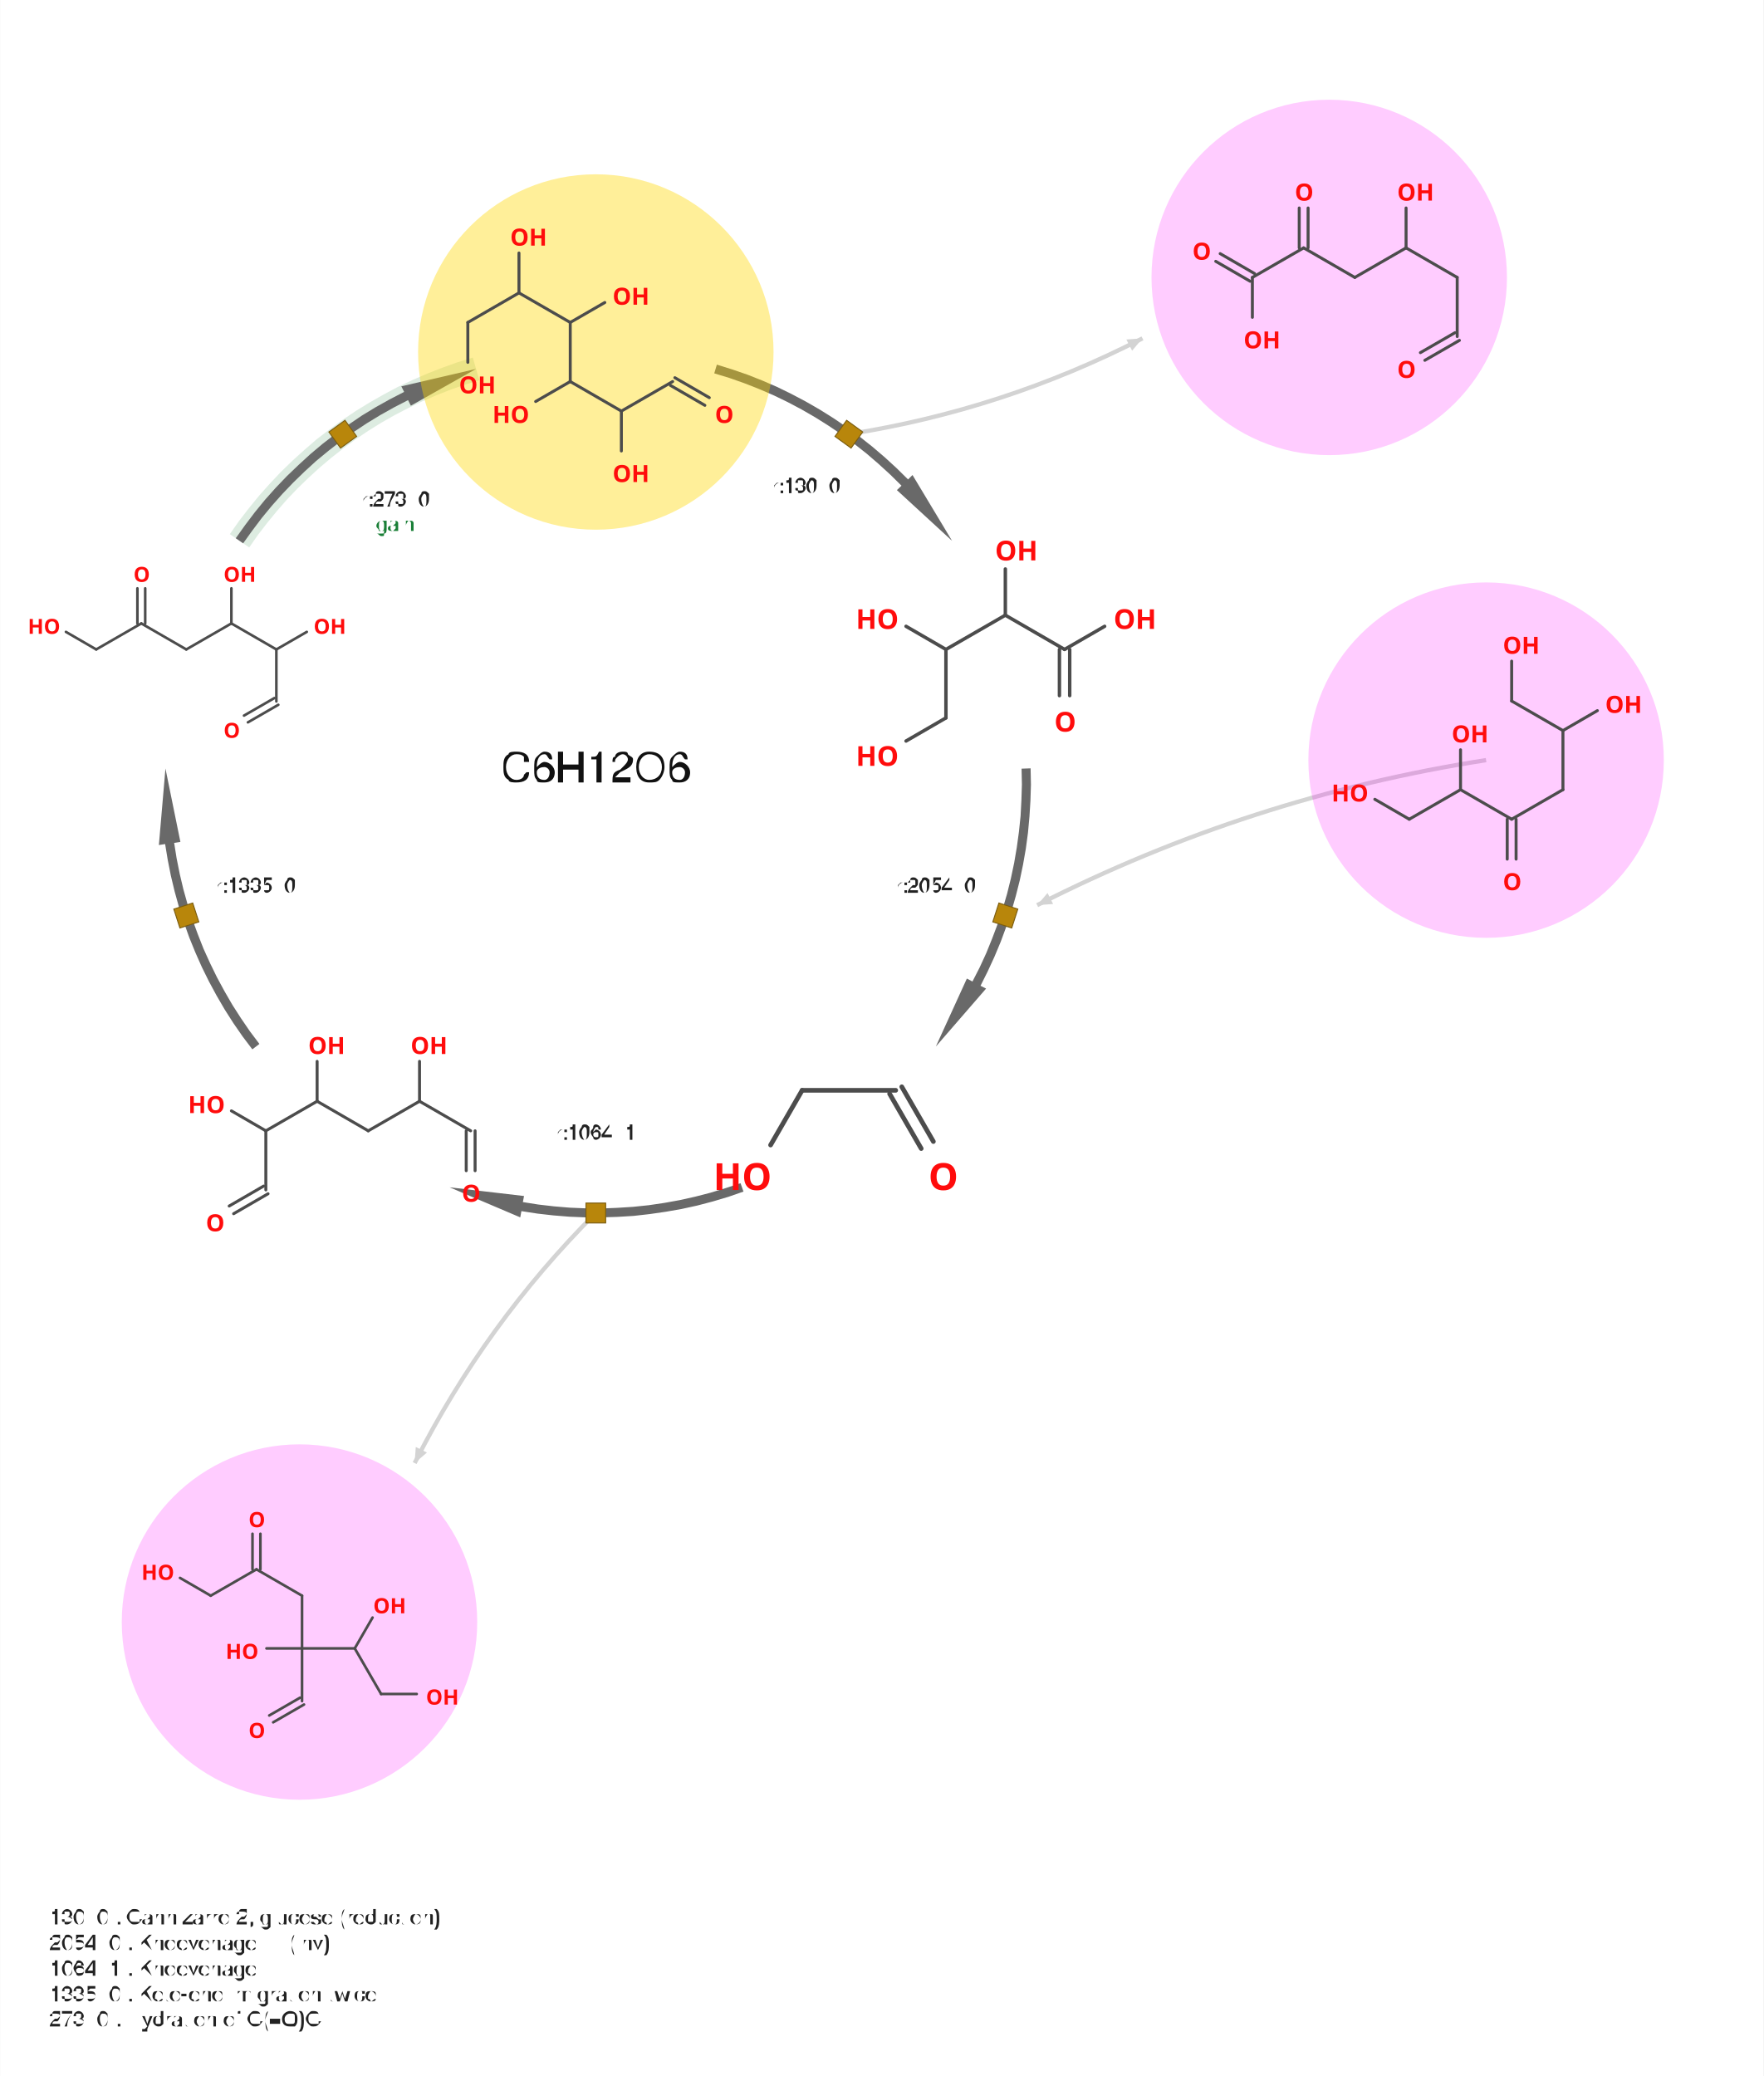
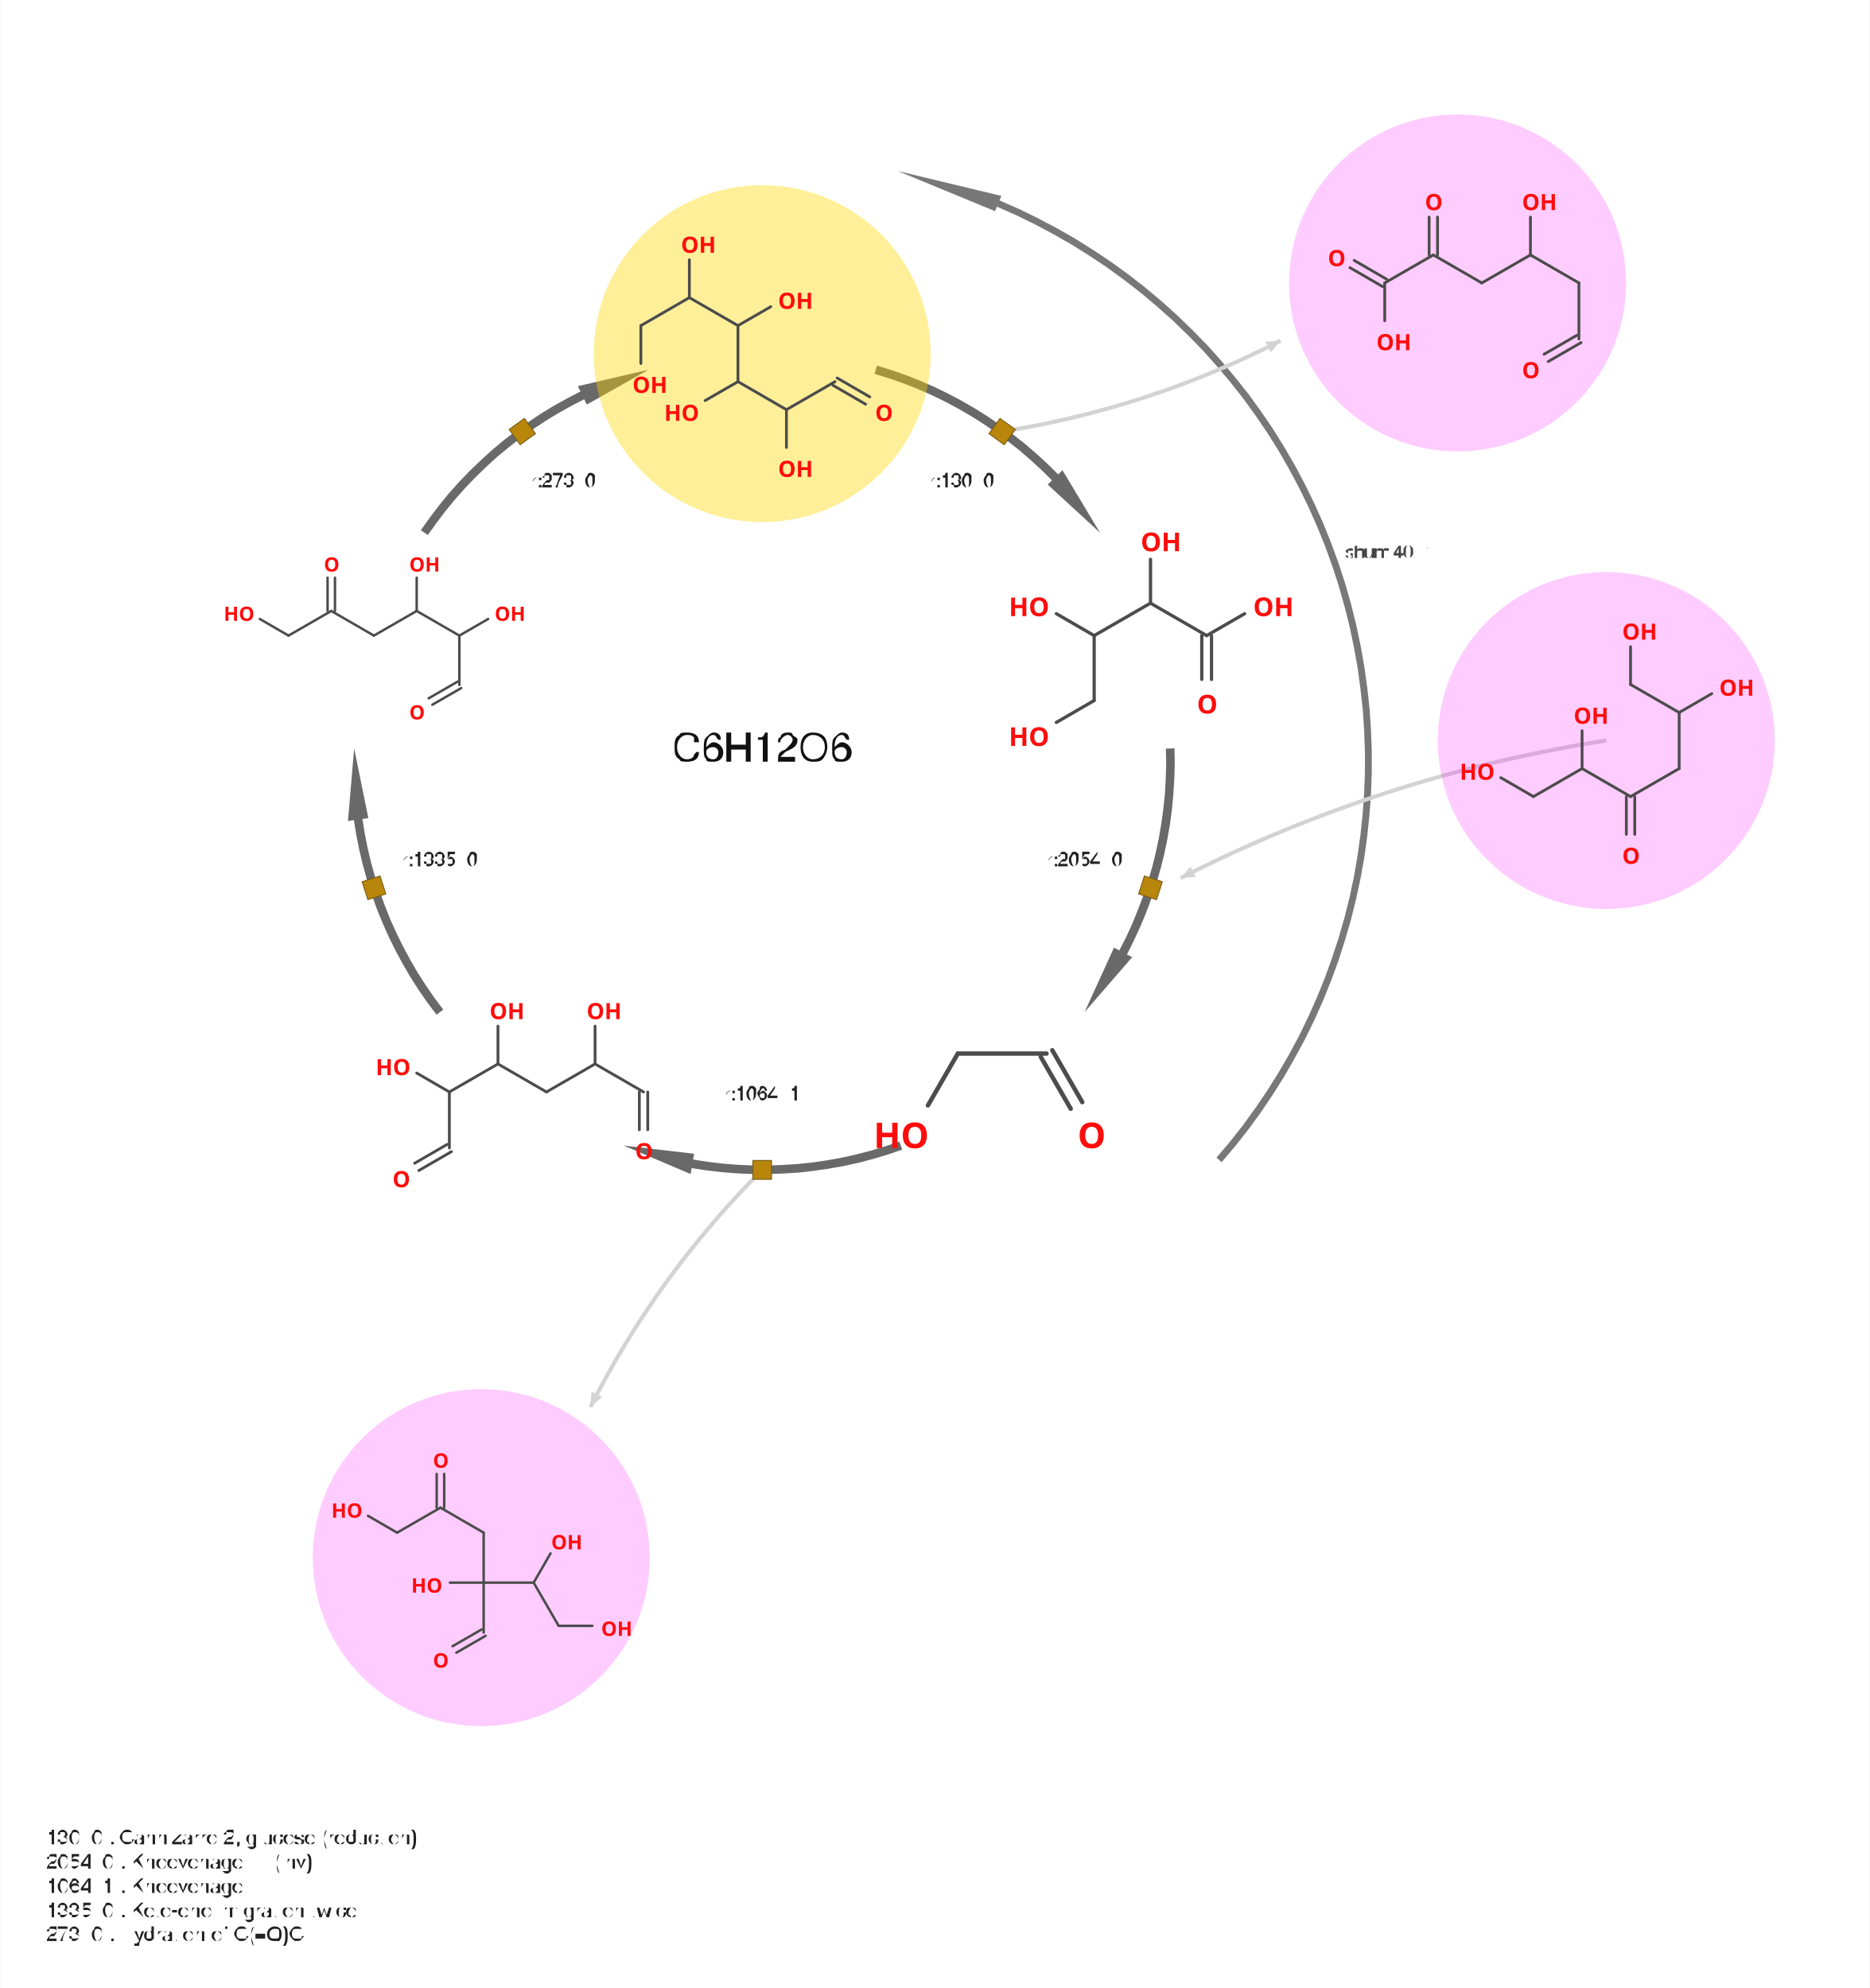
- <svg xmlns="http://www.w3.org/2000/svg" width="1100" height="1295" viewBox="0 0 1100.00 1295.28">
+ <svg xmlns="http://www.w3.org/2000/svg" width="1100" height="1170" viewBox="0 0 1100.00 1170.36">
  <rect width="100%" height="100%" fill="white" />
-   <g transform="scale(102.4731) translate(3.6261,4.7642)">
+   <g transform="scale(91.6613) translate(4.8923,4.8923)">
    <path d="M0.737,-2.544 L0.83,-2.515 L0.923,-2.483 L1.014,-2.447 L1.104,-2.408 L1.192,-2.365 L1.279,-2.319 L1.364,-2.27 L1.447,-2.218 L1.528,-2.163 L1.607,-2.105 L1.684,-2.044 L1.759,-1.98 L1.831,-1.914 L1.901,-1.845 L1.928,-1.872 L2.169,-1.471 L1.833,-1.78 L1.861,-1.807 L1.793,-1.874 L1.722,-1.939 L1.649,-2.002 L1.574,-2.061 L1.497,-2.118 L1.417,-2.172 L1.336,-2.223 L1.253,-2.271 L1.168,-2.316 L1.081,-2.358 L0.993,-2.396 L0.904,-2.431 L0.813,-2.463 L0.721,-2.491 Z" fill="#696969" opacity="1.0" stroke="none" stroke-width="0" />
    <path d="M2.647,-0.086 L2.649,0.013 L2.646,0.111 L2.64,0.208 L2.631,0.306 L2.618,0.403 L2.601,0.5 L2.581,0.596 L2.557,0.691 L2.53,0.785 L2.499,0.878 L2.465,0.97 L2.427,1.061 L2.386,1.15 L2.342,1.238 L2.376,1.255 L2.07,1.608 L2.259,1.194 L2.293,1.212 L2.337,1.126 L2.377,1.039 L2.413,0.95 L2.447,0.86 L2.477,0.769 L2.504,0.677 L2.527,0.584 L2.547,0.489 L2.563,0.395 L2.576,0.3 L2.586,0.204 L2.591,0.108 L2.594,0.012 L2.592,-0.084 Z" fill="#696969" opacity="1.0" stroke="none" stroke-width="0" />
    <path d="M0.899,2.491 L0.807,2.523 L0.713,2.551 L0.618,2.576 L0.522,2.597 L0.425,2.614 L0.328,2.628 L0.231,2.639 L0.133,2.645 L0.035,2.648 L-0.063,2.648 L-0.161,2.644 L-0.259,2.636 L-0.356,2.625 L-0.453,2.61 L-0.46,2.648 L-0.89,2.465 L-0.437,2.518 L-0.444,2.555 L-0.349,2.57 L-0.254,2.581 L-0.158,2.589 L-0.062,2.593 L0.034,2.594 L0.13,2.59 L0.226,2.584 L0.322,2.574 L0.417,2.56 L0.511,2.543 L0.605,2.522 L0.698,2.498 L0.79,2.47 L0.881,2.44 Z" fill="#696969" opacity="1.0" stroke="none" stroke-width="0" />
    <path d="M-2.091,1.625 L-2.15,1.547 L-2.206,1.466 L-2.259,1.383 L-2.308,1.299 L-2.355,1.212 L-2.398,1.125 L-2.438,1.035 L-2.475,0.944 L-2.508,0.852 L-2.538,0.758 L-2.564,0.664 L-2.587,0.568 L-2.606,0.472 L-2.622,0.375 L-2.66,0.381 L-2.62,-0.085 L-2.529,0.362 L-2.567,0.368 L-2.552,0.462 L-2.533,0.557 L-2.511,0.65 L-2.485,0.743 L-2.456,0.834 L-2.423,0.924 L-2.388,1.013 L-2.348,1.101 L-2.306,1.187 L-2.26,1.272 L-2.212,1.355 L-2.16,1.436 L-2.106,1.515 L-2.048,1.592 Z" fill="#696969" opacity="1.0" stroke="none" stroke-width="0" />
-     <path d="M-2.228,-1.512 L-2.172,-1.592 L-2.112,-1.67 L-2.05,-1.746 L-1.985,-1.819 L-1.917,-1.891 L-1.847,-1.959 L-1.774,-2.025 L-1.7,-2.089 L-1.622,-2.149 L-1.543,-2.207 L-1.461,-2.262 L-1.378,-2.313 L-1.292,-2.362 L-1.206,-2.408 L-1.117,-2.45 L-1.027,-2.489 L-0.935,-2.525 L-0.843,-2.558 L-0.749,-2.587 L-0.709,-2.449 L-0.798,-2.422 L-0.886,-2.391 L-0.972,-2.357 L-1.058,-2.32 L-1.141,-2.28 L-1.224,-2.237 L-1.305,-2.191 L-1.384,-2.142 L-1.461,-2.09 L-1.536,-2.035 L-1.609,-1.978 L-1.68,-1.918 L-1.749,-1.855 L-1.816,-1.79 L-1.88,-1.723 L-1.941,-1.653 L-2,-1.581 L-2.057,-1.507 L-2.11,-1.431 Z" fill="#1a7f37" opacity="0.15" />
    <path d="M-2.192,-1.487 L-2.135,-1.567 L-2.076,-1.645 L-2.014,-1.721 L-1.949,-1.794 L-1.881,-1.865 L-1.81,-1.933 L-1.738,-1.999 L-1.663,-2.062 L-1.585,-2.122 L-1.505,-2.179 L-1.424,-2.234 L-1.34,-2.285 L-1.254,-2.333 L-1.167,-2.378 L-1.184,-2.412 L-0.729,-2.518 L-1.126,-2.294 L-1.143,-2.328 L-1.228,-2.284 L-1.312,-2.237 L-1.394,-2.187 L-1.474,-2.134 L-1.552,-2.078 L-1.628,-2.019 L-1.702,-1.958 L-1.773,-1.893 L-1.842,-1.826 L-1.908,-1.757 L-1.972,-1.685 L-2.033,-1.611 L-2.091,-1.534 L-2.147,-1.456 Z" fill="#696969" opacity="1.0" stroke="none" stroke-width="0" />
+     <path d="M2.95,2.572 L3.039,2.467 L3.123,2.36 L3.204,2.249 L3.28,2.136 L3.353,2.02 L3.421,1.901 L3.486,1.781 L3.546,1.658 L3.602,1.533 L3.653,1.406 L3.7,1.278 L3.742,1.147 L3.78,1.016 L3.813,0.883 L3.842,0.749 L3.866,0.615 L3.885,0.479 L3.899,0.343 L3.909,0.206 L3.914,0.07 L3.914,-0.067 L3.909,-0.204 L3.9,-0.34 L3.885,-0.476 L3.866,-0.612 L3.842,-0.747 L3.814,-0.88 L3.781,-1.013 L3.743,-1.145 L3.701,-1.275 L3.654,-1.403 L3.603,-1.53 L3.547,-1.655 L3.487,-1.778 L3.423,-1.899 L3.354,-2.018 L3.282,-2.134 L3.205,-2.247 L3.125,-2.358 L3.04,-2.465 L2.952,-2.57 L2.861,-2.672 L2.765,-2.77 L2.667,-2.865 L2.565,-2.957 L2.46,-3.045 L2.352,-3.129 L2.242,-3.209 L2.128,-3.285 L2.012,-3.358 L1.893,-3.426 L1.772,-3.49 L1.649,-3.55 L1.524,-3.605 L1.536,-3.634 L0.87,-3.794 L1.495,-3.536 L1.507,-3.565 L1.631,-3.51 L1.752,-3.451 L1.872,-3.387 L1.989,-3.32 L2.104,-3.248 L2.216,-3.173 L2.326,-3.093 L2.433,-3.01 L2.536,-2.923 L2.637,-2.833 L2.734,-2.739 L2.829,-2.642 L2.919,-2.541 L3.006,-2.438 L3.09,-2.331 L3.169,-2.222 L3.245,-2.11 L3.317,-1.995 L3.384,-1.878 L3.448,-1.758 L3.507,-1.637 L3.562,-1.513 L3.613,-1.388 L3.659,-1.261 L3.701,-1.132 L3.738,-1.002 L3.771,-0.871 L3.799,-0.738 L3.823,-0.605 L3.841,-0.471 L3.856,-0.337 L3.865,-0.202 L3.87,-0.066 L3.87,0.069 L3.865,0.204 L3.855,0.339 L3.841,0.474 L3.822,0.608 L3.799,0.741 L3.771,0.873 L3.738,1.004 L3.7,1.135 L3.658,1.263 L3.612,1.39 L3.561,1.516 L3.506,1.639 L3.447,1.761 L3.383,1.88 L3.315,1.997 L3.243,2.112 L3.167,2.224 L3.088,2.333 L3.004,2.44 L2.917,2.543 Z" fill="#696969" opacity="0.9" />
+     <text x="4.025" y="-1.308" font-family="Helvetica, Arial, sans-serif" font-size="0.113" text-anchor="middle" fill="#444" font-weight="normal">shunt 40_1</text>
    <path d="M1.541,-2.121 Q2.481,-2.269 3.328,-2.704" fill="none" stroke="#d3d3d3" stroke-width="0.026" />
    <path d="M3.328,-2.704 L3.265,-2.629 L3.23,-2.697 Z" fill="#d3d3d3" />
    <circle cx="4.465" cy="-3.075" r="1.082" fill="#ff00ff" fill-opacity="0.2" stroke="none" />
    <svg x="3.326" y="-4.214" width="2.278" height="2.278" viewBox="0 0 100 100" preserveAspectRatio="xMidYMid meet">
      <g transform="translate(0,0)">
        <svg width="100" height="100" x="0" y="0" viewBox="0 0 253.205 200" font-family="sans-serif" stroke="rgb(76,76,76)" stroke-width="2" stroke-linecap="round">
          <line x1="188.3" y1="150.9" x2="211.7" y2="137.4" opacity="1.0" stroke="rgb(76,76,76)" stroke-width="2.0" />
          <line x1="191.3" y1="156.1" x2="214.7" y2="142.6" opacity="1.0" stroke="rgb(76,76,76)" stroke-width="2.0" />
          <line x1="213.2" y1="140.0" x2="213.2" y2="100.0" opacity="1.0" stroke="rgb(76,76,76)" stroke-width="2.0" />
          <line x1="213.2" y1="100.0" x2="178.6" y2="80.0" opacity="1.0" stroke="rgb(76,76,76)" stroke-width="2.0" />
          <line x1="178.6" y1="80.0" x2="178.6" y2="53.0" opacity="1.0" stroke="rgb(76,76,76)" stroke-width="2.0" />
          <line x1="178.6" y1="80.0" x2="143.9" y2="100.0" opacity="1.0" stroke="rgb(76,76,76)" stroke-width="2.0" />
          <line x1="143.9" y1="100.0" x2="109.3" y2="80.0" opacity="1.0" stroke="rgb(76,76,76)" stroke-width="2.0" />
          <line x1="106.3" y1="80.0" x2="106.3" y2="53.0" opacity="1.0" stroke="rgb(76,76,76)" stroke-width="2.0" />
          <line x1="112.3" y1="80.0" x2="112.3" y2="53.0" opacity="1.0" stroke="rgb(76,76,76)" stroke-width="2.0" />
          <line x1="109.3" y1="80.0" x2="74.6" y2="100.0" opacity="1.0" stroke="rgb(76,76,76)" stroke-width="2.0" />
          <line x1="73.1" y1="102.6" x2="49.8" y2="89.1" opacity="1.0" stroke="rgb(76,76,76)" stroke-width="2.0" />
          <line x1="76.1" y1="97.4" x2="52.8" y2="83.9" opacity="1.0" stroke="rgb(76,76,76)" stroke-width="2.0" />
          <line x1="74.6" y1="100.0" x2="74.6" y2="127.0" opacity="1.0" stroke="rgb(76,76,76)" stroke-width="2.0" />
          <text x="172.564" y="168" fill="rgb(255,12,12)" stroke-width="0" font-weight="bold" font-size="16">O</text>
          <text x="172.564" y="48" fill="rgb(255,12,12)" stroke-width="0" font-weight="bold" font-size="16">OH</text>
          <text x="103.282" y="48" fill="rgb(255,12,12)" stroke-width="0" font-weight="bold" font-size="16">O</text>
          <text x="34" y="88" fill="rgb(255,12,12)" stroke-width="0" font-weight="bold" font-size="16">O</text>
          <text x="68.641" y="148" fill="rgb(255,12,12)" stroke-width="0" font-weight="bold" font-size="16">OH</text>
        </svg>
      </g>
      <text font-size="18" fill="gray" font-family="sans-serif" x="10" y="20" />
    </svg>
    <path d="M5.42,-0.136 Q3.983,0.087 2.687,0.747" fill="none" stroke="#d3d3d3" stroke-width="0.026" />
    <path d="M2.687,0.747 L2.75,0.673 L2.784,0.74 Z" fill="#d3d3d3" />
    <circle cx="5.42" cy="-0.136" r="1.082" fill="#ff00ff" fill-opacity="0.2" stroke="none" />
    <svg x="4.281" y="-1.275" width="2.278" height="2.278" viewBox="0 0 100 100" preserveAspectRatio="xMidYMid meet">
      <g transform="translate(0,0)">
        <svg width="100" height="100" x="0" y="0" viewBox="0 0 253.205 240" font-family="sans-serif" stroke="rgb(76,76,76)" stroke-width="2" stroke-linecap="round">
          <line x1="140.9" y1="187.0" x2="140.9" y2="160.0" opacity="1.0" stroke="rgb(76,76,76)" stroke-width="2.0" />
          <line x1="146.9" y1="187.0" x2="146.9" y2="160.0" opacity="1.0" stroke="rgb(76,76,76)" stroke-width="2.0" />
          <line x1="143.9" y1="160.0" x2="178.6" y2="140.0" opacity="1.0" stroke="rgb(76,76,76)" stroke-width="2.0" />
          <line x1="178.6" y1="140.0" x2="178.6" y2="100.0" opacity="1.0" stroke="rgb(76,76,76)" stroke-width="2.0" />
          <line x1="178.6" y1="100.0" x2="201.9" y2="86.5" opacity="1.0" stroke="rgb(76,76,76)" stroke-width="2.0" />
          <line x1="178.6" y1="100.0" x2="143.9" y2="80.0" opacity="1.0" stroke="rgb(76,76,76)" stroke-width="2.0" />
          <line x1="143.9" y1="80.0" x2="143.9" y2="53.0" opacity="1.0" stroke="rgb(76,76,76)" stroke-width="2.0" />
          <line x1="143.9" y1="160.0" x2="109.3" y2="140.0" opacity="1.0" stroke="rgb(76,76,76)" stroke-width="2.0" />
          <line x1="109.3" y1="140.0" x2="109.3" y2="113.0" opacity="1.0" stroke="rgb(76,76,76)" stroke-width="2.0" />
          <line x1="109.3" y1="140.0" x2="74.6" y2="160.0" opacity="1.0" stroke="rgb(76,76,76)" stroke-width="2.0" />
          <line x1="74.6" y1="160.0" x2="51.3" y2="146.5" opacity="1.0" stroke="rgb(76,76,76)" stroke-width="2.0" />
          <text x="137.923" y="208" fill="rgb(255,12,12)" stroke-width="0" font-weight="bold" font-size="16">O</text>
          <text x="207.205" y="88" fill="rgb(255,12,12)" stroke-width="0" font-weight="bold" font-size="16">OH</text>
          <text x="137.923" y="48" fill="rgb(255,12,12)" stroke-width="0" font-weight="bold" font-size="16">OH</text>
          <text x="103.282" y="108" fill="rgb(255,12,12)" stroke-width="0" font-weight="bold" font-size="16">OH</text>
          <text x="22" y="148" fill="rgb(255,12,12)" stroke-width="0" font-weight="bold" font-size="16">HO</text>
        </svg>
      </g>
      <text font-size="18" fill="gray" font-family="sans-serif" x="10" y="20" />
    </svg>
    <path d="M0,2.621 Q-0.673,3.294 -1.103,4.144" fill="none" stroke="#d3d3d3" stroke-width="0.026" />
    <path d="M-1.103,4.144 L-1.096,4.046 L-1.028,4.08 Z" fill="#d3d3d3" />
    <circle cx="-1.804" cy="5.112" r="1.082" fill="#ff00ff" fill-opacity="0.2" stroke="none" />
    <svg x="-2.943" y="3.973" width="2.278" height="2.278" viewBox="0 0 100 100" preserveAspectRatio="xMidYMid meet">
      <g transform="translate(0,0)">
        <svg width="100" height="100" x="0" y="0" viewBox="0 0 283.923 240" font-family="sans-serif" stroke="rgb(76,76,76)" stroke-width="2" stroke-linecap="round">
          <line x1="119.0" y1="190.9" x2="142.4" y2="177.4" opacity="1.0" stroke="rgb(76,76,76)" stroke-width="2.0" />
          <line x1="122.0" y1="196.1" x2="145.4" y2="182.6" opacity="1.0" stroke="rgb(76,76,76)" stroke-width="2.0" />
          <line x1="143.9" y1="180.0" x2="143.9" y2="140.0" opacity="1.0" stroke="rgb(76,76,76)" stroke-width="2.0" />
          <line x1="143.9" y1="140.0" x2="116.9" y2="140.0" opacity="1.0" stroke="rgb(76,76,76)" stroke-width="2.0" />
          <line x1="143.9" y1="140.0" x2="143.9" y2="100.0" opacity="1.0" stroke="rgb(76,76,76)" stroke-width="2.0" />
          <line x1="143.9" y1="100.0" x2="109.3" y2="80.0" opacity="1.0" stroke="rgb(76,76,76)" stroke-width="2.0" />
          <line x1="106.3" y1="80.0" x2="106.3" y2="53.0" opacity="1.0" stroke="rgb(76,76,76)" stroke-width="2.0" />
          <line x1="112.3" y1="80.0" x2="112.3" y2="53.0" opacity="1.0" stroke="rgb(76,76,76)" stroke-width="2.0" />
          <line x1="109.3" y1="80.0" x2="74.6" y2="100.0" opacity="1.0" stroke="rgb(76,76,76)" stroke-width="2.0" />
          <line x1="74.6" y1="100.0" x2="51.3" y2="86.5" opacity="1.0" stroke="rgb(76,76,76)" stroke-width="2.0" />
          <line x1="143.9" y1="140.0" x2="183.9" y2="140.0" opacity="1.0" stroke="rgb(76,76,76)" stroke-width="2.0" />
          <line x1="183.9" y1="140.0" x2="197.4" y2="116.6" opacity="1.0" stroke="rgb(76,76,76)" stroke-width="2.0" />
          <line x1="183.9" y1="140.0" x2="203.9" y2="174.6" opacity="1.0" stroke="rgb(76,76,76)" stroke-width="2.0" />
          <line x1="203.9" y1="174.6" x2="230.9" y2="174.6" opacity="1.0" stroke="rgb(76,76,76)" stroke-width="2.0" />
          <text x="103.282" y="208" fill="rgb(255,12,12)" stroke-width="0" font-weight="bold" font-size="16">O</text>
          <text x="85.923" y="148" fill="rgb(255,12,12)" stroke-width="0" font-weight="bold" font-size="16">HO</text>
          <text x="103.282" y="48" fill="rgb(255,12,12)" stroke-width="0" font-weight="bold" font-size="16">O</text>
          <text x="22" y="88" fill="rgb(255,12,12)" stroke-width="0" font-weight="bold" font-size="16">HO</text>
          <text x="197.923" y="113.359" fill="rgb(255,12,12)" stroke-width="0" font-weight="bold" font-size="16">OH</text>
          <text x="237.923" y="182.641" fill="rgb(255,12,12)" stroke-width="0" font-weight="bold" font-size="16">OH</text>
        </svg>
      </g>
      <text font-size="18" fill="gray" font-family="sans-serif" x="10" y="20" />
    </svg>
    <circle cx="0" cy="-2.621" r="1.082" fill="#ffd700" fill-opacity="0.4" stroke="none" />
    <svg x="-1.139" y="-3.76" width="2.278" height="2.278" viewBox="0 0 100 100" preserveAspectRatio="xMidYMid meet">
      <g transform="translate(0,0)">
        <svg width="100" height="100" x="0" y="0" viewBox="0 0 253.205 240" font-family="sans-serif" stroke="rgb(76,76,76)" stroke-width="2" stroke-linecap="round">
          <line x1="200.4" y1="156.1" x2="177.1" y2="142.6" opacity="1.0" stroke="rgb(76,76,76)" stroke-width="2.0" />
          <line x1="203.4" y1="150.9" x2="180.1" y2="137.4" opacity="1.0" stroke="rgb(76,76,76)" stroke-width="2.0" />
          <line x1="178.6" y1="140.0" x2="143.9" y2="160.0" opacity="1.0" stroke="rgb(76,76,76)" stroke-width="2.0" />
          <line x1="143.9" y1="160.0" x2="143.9" y2="187.0" opacity="1.0" stroke="rgb(76,76,76)" stroke-width="2.0" />
          <line x1="143.9" y1="160.0" x2="109.3" y2="140.0" opacity="1.0" stroke="rgb(76,76,76)" stroke-width="2.0" />
          <line x1="109.3" y1="140.0" x2="85.9" y2="153.5" opacity="1.0" stroke="rgb(76,76,76)" stroke-width="2.0" />
          <line x1="109.3" y1="140.0" x2="109.3" y2="100.0" opacity="1.0" stroke="rgb(76,76,76)" stroke-width="2.0" />
          <line x1="109.3" y1="100.0" x2="132.7" y2="86.5" opacity="1.0" stroke="rgb(76,76,76)" stroke-width="2.0" />
          <line x1="109.3" y1="100.0" x2="74.6" y2="80.0" opacity="1.0" stroke="rgb(76,76,76)" stroke-width="2.0" />
          <line x1="74.6" y1="80.0" x2="74.6" y2="53.0" opacity="1.0" stroke="rgb(76,76,76)" stroke-width="2.0" />
          <line x1="74.6" y1="80.0" x2="40.0" y2="100.0" opacity="1.0" stroke="rgb(76,76,76)" stroke-width="2.0" />
          <line x1="40.0" y1="100.0" x2="40.0" y2="127.0" opacity="1.0" stroke="rgb(76,76,76)" stroke-width="2.0" />
          <text x="207.205" y="168" fill="rgb(255,12,12)" stroke-width="0" font-weight="bold" font-size="16">O</text>
          <text x="137.923" y="208" fill="rgb(255,12,12)" stroke-width="0" font-weight="bold" font-size="16">OH</text>
          <text x="56.641" y="168" fill="rgb(255,12,12)" stroke-width="0" font-weight="bold" font-size="16">HO</text>
          <text x="137.923" y="88" fill="rgb(255,12,12)" stroke-width="0" font-weight="bold" font-size="16">OH</text>
          <text x="68.641" y="48" fill="rgb(255,12,12)" stroke-width="0" font-weight="bold" font-size="16">OH</text>
          <text x="34" y="148" fill="rgb(255,12,12)" stroke-width="0" font-weight="bold" font-size="16">OH</text>
        </svg>
      </g>
      <text font-size="18" fill="gray" font-family="sans-serif" x="10" y="20" />
    </svg>
    <path d="M1.625,-2.134 L1.527,-2.205 L1.456,-2.107 L1.554,-2.036 Z" fill="#b8860b" stroke="#7a5c10" stroke-width="0.006" />
    <text x="1.279" y="-1.761" font-family="Helvetica, Arial, sans-serif" font-size="0.125" text-anchor="middle" fill="#222" font-weight="normal">r:130_0</text>
    <svg x="1.354" y="-1.949" width="2.278" height="2.278" viewBox="0 0 100 100" preserveAspectRatio="xMidYMid meet">
      <g transform="translate(0,0)">
        <svg width="100" height="100" x="0" y="0" viewBox="0 0 218.564 200" font-family="sans-serif" stroke="rgb(76,76,76)" stroke-width="2" stroke-linecap="round">
          <line x1="140.9" y1="127.0" x2="140.9" y2="100.0" opacity="1.0" stroke="rgb(76,76,76)" stroke-width="2.0" />
          <line x1="146.9" y1="127.0" x2="146.9" y2="100.0" opacity="1.0" stroke="rgb(76,76,76)" stroke-width="2.0" />
          <line x1="143.9" y1="100.0" x2="167.3" y2="86.5" opacity="1.0" stroke="rgb(76,76,76)" stroke-width="2.0" />
          <line x1="143.9" y1="100.0" x2="109.3" y2="80.0" opacity="1.0" stroke="rgb(76,76,76)" stroke-width="2.0" />
          <line x1="109.3" y1="80.0" x2="109.3" y2="53.0" opacity="1.0" stroke="rgb(76,76,76)" stroke-width="2.0" />
          <line x1="109.3" y1="80.0" x2="74.6" y2="100.0" opacity="1.0" stroke="rgb(76,76,76)" stroke-width="2.0" />
          <line x1="74.6" y1="100.0" x2="51.3" y2="86.5" opacity="1.0" stroke="rgb(76,76,76)" stroke-width="2.0" />
          <line x1="74.6" y1="100.0" x2="74.6" y2="140.0" opacity="1.0" stroke="rgb(76,76,76)" stroke-width="2.0" />
          <line x1="74.6" y1="140.0" x2="51.3" y2="153.5" opacity="1.0" stroke="rgb(76,76,76)" stroke-width="2.0" />
          <text x="137.923" y="148" fill="rgb(255,12,12)" stroke-width="0" font-weight="bold" font-size="16">O</text>
          <text x="172.564" y="88" fill="rgb(255,12,12)" stroke-width="0" font-weight="bold" font-size="16">OH</text>
          <text x="103.282" y="48" fill="rgb(255,12,12)" stroke-width="0" font-weight="bold" font-size="16">OH</text>
          <text x="22" y="88" fill="rgb(255,12,12)" stroke-width="0" font-weight="bold" font-size="16">HO</text>
          <text x="22" y="168" fill="rgb(255,12,12)" stroke-width="0" font-weight="bold" font-size="16">HO</text>
        </svg>
      </g>
      <text font-size="18" fill="gray" font-family="sans-serif" x="10" y="20" />
    </svg>
    <path d="M2.532,0.886 L2.569,0.771 L2.454,0.734 L2.417,0.849 Z" fill="#b8860b" stroke="#7a5c10" stroke-width="0.006" />
    <text x="2.07" y="0.672" font-family="Helvetica, Arial, sans-serif" font-size="0.125" text-anchor="middle" fill="#222" font-weight="normal">r:2054_0</text>
    <svg x="0.402" y="0.982" width="2.278" height="2.278" viewBox="0 0 100 100" preserveAspectRatio="xMidYMid meet">
      <g transform="translate(0,0)">
        <svg width="100" height="100" x="0" y="0" viewBox="0 0 160 114.641" font-family="sans-serif" stroke="rgb(76,76,76)" stroke-width="2" stroke-linecap="round">
          <line x1="110.9" y1="64.9" x2="97.4" y2="41.5" opacity="1.0" stroke="rgb(76,76,76)" stroke-width="2.0" />
          <line x1="116.1" y1="61.9" x2="102.6" y2="38.5" opacity="1.0" stroke="rgb(76,76,76)" stroke-width="2.0" />
          <line x1="100.0" y1="40.0" x2="60.0" y2="40.0" opacity="1.0" stroke="rgb(76,76,76)" stroke-width="2.0" />
          <line x1="60.0" y1="40.0" x2="46.5" y2="63.4" opacity="1.0" stroke="rgb(76,76,76)" stroke-width="2.0" />
          <text x="114" y="82.641" fill="rgb(255,12,12)" stroke-width="0" font-weight="bold" font-size="16">O</text>
          <text x="22" y="82.641" fill="rgb(255,12,12)" stroke-width="0" font-weight="bold" font-size="16">HO</text>
        </svg>
      </g>
      <text font-size="18" fill="gray" font-family="sans-serif" x="10" y="20" />
    </svg>
    <path d="M-0.06,2.682 L0.06,2.682 L0.06,2.561 L-0.06,2.561 Z" fill="#b8860b" stroke="#7a5c10" stroke-width="0.006" />
    <text x="0" y="2.176" font-family="Helvetica, Arial, sans-serif" font-size="0.125" text-anchor="middle" fill="#222" font-weight="normal">r:1064_1</text>
    <svg x="-2.68" y="0.982" width="2.278" height="2.278" viewBox="0 0 100 100" preserveAspectRatio="xMidYMid meet">
      <g transform="translate(0,0)">
        <svg width="100" height="100" x="0" y="0" viewBox="0 0 253.205 200" font-family="sans-serif" stroke="rgb(76,76,76)" stroke-width="2" stroke-linecap="round">
          <line x1="210.2" y1="127.0" x2="210.2" y2="100.0" opacity="1.0" stroke="rgb(76,76,76)" stroke-width="2.0" />
          <line x1="216.2" y1="127.0" x2="216.2" y2="100.0" opacity="1.0" stroke="rgb(76,76,76)" stroke-width="2.0" />
          <line x1="213.2" y1="100.0" x2="178.6" y2="80.0" opacity="1.0" stroke="rgb(76,76,76)" stroke-width="2.0" />
          <line x1="178.6" y1="80.0" x2="178.6" y2="53.0" opacity="1.0" stroke="rgb(76,76,76)" stroke-width="2.0" />
          <line x1="178.6" y1="80.0" x2="143.9" y2="100.0" opacity="1.0" stroke="rgb(76,76,76)" stroke-width="2.0" />
          <line x1="143.9" y1="100.0" x2="109.3" y2="80.0" opacity="1.0" stroke="rgb(76,76,76)" stroke-width="2.0" />
          <line x1="109.3" y1="80.0" x2="109.3" y2="53.0" opacity="1.0" stroke="rgb(76,76,76)" stroke-width="2.0" />
          <line x1="109.3" y1="80.0" x2="74.6" y2="100.0" opacity="1.0" stroke="rgb(76,76,76)" stroke-width="2.0" />
          <line x1="74.6" y1="100.0" x2="51.3" y2="86.5" opacity="1.0" stroke="rgb(76,76,76)" stroke-width="2.0" />
          <line x1="74.6" y1="100.0" x2="74.6" y2="140.0" opacity="1.0" stroke="rgb(76,76,76)" stroke-width="2.0" />
          <line x1="76.1" y1="142.6" x2="52.8" y2="156.1" opacity="1.0" stroke="rgb(76,76,76)" stroke-width="2.0" />
          <line x1="73.1" y1="137.4" x2="49.8" y2="150.9" opacity="1.0" stroke="rgb(76,76,76)" stroke-width="2.0" />
          <text x="207.205" y="148" fill="rgb(255,12,12)" stroke-width="0" font-weight="bold" font-size="16">O</text>
          <text x="172.564" y="48" fill="rgb(255,12,12)" stroke-width="0" font-weight="bold" font-size="16">OH</text>
          <text x="103.282" y="48" fill="rgb(255,12,12)" stroke-width="0" font-weight="bold" font-size="16">OH</text>
          <text x="22" y="88" fill="rgb(255,12,12)" stroke-width="0" font-weight="bold" font-size="16">HO</text>
          <text x="34" y="168" fill="rgb(255,12,12)" stroke-width="0" font-weight="bold" font-size="16">O</text>
        </svg>
      </g>
      <text font-size="18" fill="gray" font-family="sans-serif" x="10" y="20" />
    </svg>
    <path d="M-2.569,0.771 L-2.532,0.886 L-2.417,0.849 L-2.454,0.734 Z" fill="#b8860b" stroke="#7a5c10" stroke-width="0.006" />
    <text x="-2.07" y="0.672" font-family="Helvetica, Arial, sans-serif" font-size="0.125" text-anchor="middle" fill="#222" font-weight="normal">r:1335_0</text>
    <svg x="-3.632" y="-1.949" width="2.278" height="2.278" viewBox="0 0 100 100" preserveAspectRatio="xMidYMid meet">
      <g transform="translate(0,0)">
        <svg width="100" height="100" x="0" y="0" viewBox="0 0 287.846 200" font-family="sans-serif" stroke="rgb(76,76,76)" stroke-width="2" stroke-linecap="round">
          <line x1="188.3" y1="150.9" x2="211.7" y2="137.4" opacity="1.0" stroke="rgb(76,76,76)" stroke-width="2.0" />
          <line x1="191.3" y1="156.1" x2="214.7" y2="142.6" opacity="1.0" stroke="rgb(76,76,76)" stroke-width="2.0" />
          <line x1="213.2" y1="140.0" x2="213.2" y2="100.0" opacity="1.0" stroke="rgb(76,76,76)" stroke-width="2.0" />
          <line x1="213.2" y1="100.0" x2="236.6" y2="86.5" opacity="1.0" stroke="rgb(76,76,76)" stroke-width="2.0" />
          <line x1="213.2" y1="100.0" x2="178.6" y2="80.0" opacity="1.0" stroke="rgb(76,76,76)" stroke-width="2.0" />
          <line x1="178.6" y1="80.0" x2="178.6" y2="53.0" opacity="1.0" stroke="rgb(76,76,76)" stroke-width="2.0" />
          <line x1="178.6" y1="80.0" x2="143.9" y2="100.0" opacity="1.0" stroke="rgb(76,76,76)" stroke-width="2.0" />
          <line x1="143.9" y1="100.0" x2="109.3" y2="80.0" opacity="1.0" stroke="rgb(76,76,76)" stroke-width="2.0" />
          <line x1="106.3" y1="80.0" x2="106.3" y2="53.0" opacity="1.0" stroke="rgb(76,76,76)" stroke-width="2.0" />
          <line x1="112.3" y1="80.0" x2="112.3" y2="53.0" opacity="1.0" stroke="rgb(76,76,76)" stroke-width="2.0" />
          <line x1="109.3" y1="80.0" x2="74.6" y2="100.0" opacity="1.0" stroke="rgb(76,76,76)" stroke-width="2.0" />
          <line x1="74.6" y1="100.0" x2="51.3" y2="86.5" opacity="1.0" stroke="rgb(76,76,76)" stroke-width="2.0" />
          <text x="172.564" y="168" fill="rgb(255,12,12)" stroke-width="0" font-weight="bold" font-size="16">O</text>
          <text x="241.846" y="88" fill="rgb(255,12,12)" stroke-width="0" font-weight="bold" font-size="16">OH</text>
          <text x="172.564" y="48" fill="rgb(255,12,12)" stroke-width="0" font-weight="bold" font-size="16">OH</text>
          <text x="103.282" y="48" fill="rgb(255,12,12)" stroke-width="0" font-weight="bold" font-size="16">O</text>
          <text x="22" y="88" fill="rgb(255,12,12)" stroke-width="0" font-weight="bold" font-size="16">HO</text>
        </svg>
      </g>
      <text font-size="18" fill="gray" font-family="sans-serif" x="10" y="20" />
    </svg>
    <path d="M-1.527,-2.205 L-1.625,-2.134 L-1.554,-2.036 L-1.456,-2.107 Z" fill="#b8860b" stroke="#7a5c10" stroke-width="0.006" />
-     <text x="-1.22" y="-1.68" font-family="Helvetica, Arial, sans-serif" font-size="0.125" text-anchor="middle" fill="#222" font-weight="normal">r:273_0</text>
-     <text x="-1.22" y="-1.53" font-family="Helvetica, Arial, sans-serif" font-size="0.125" text-anchor="middle" fill="#1a7f37" font-weight="normal">gain</text>
+     <text x="-1.279" y="-1.761" font-family="Helvetica, Arial, sans-serif" font-size="0.125" text-anchor="middle" fill="#222" font-weight="normal">r:273_0</text>
    <text x="0" y="-0" font-family="Helvetica, Arial, sans-serif" font-size="0.26" text-anchor="middle" fill="#111" font-weight="normal">C6H12O6</text>
-     <text x="-3.326" y="6.956" font-family="Helvetica, Arial, sans-serif" font-size="0.13" text-anchor="start" fill="#222" font-weight="normal">130_0  :  Cannizarro 2, glucose (reduction)</text>
-     <text x="-3.326" y="7.111" font-family="Helvetica, Arial, sans-serif" font-size="0.13" text-anchor="start" fill="#222" font-weight="normal">2054_0  :  Knoevenagel H (inv)</text>
-     <text x="-3.326" y="7.266" font-family="Helvetica, Arial, sans-serif" font-size="0.13" text-anchor="start" fill="#222" font-weight="normal">1064_1  :  Knoevenagel H</text>
-     <text x="-3.326" y="7.421" font-family="Helvetica, Arial, sans-serif" font-size="0.13" text-anchor="start" fill="#222" font-weight="normal">1335_0  :  Keto-enol migration twice</text>
-     <text x="-3.326" y="7.576" font-family="Helvetica, Arial, sans-serif" font-size="0.13" text-anchor="start" fill="#222" font-weight="normal">273_0  :  Hydration of C(=O)C</text>
+     <text x="-4.592" y="6.956" font-family="Helvetica, Arial, sans-serif" font-size="0.13" text-anchor="start" fill="#222" font-weight="normal">130_0  :  Cannizarro 2, glucose (reduction)</text>
+     <text x="-4.592" y="7.111" font-family="Helvetica, Arial, sans-serif" font-size="0.13" text-anchor="start" fill="#222" font-weight="normal">2054_0  :  Knoevenagel H (inv)</text>
+     <text x="-4.592" y="7.266" font-family="Helvetica, Arial, sans-serif" font-size="0.13" text-anchor="start" fill="#222" font-weight="normal">1064_1  :  Knoevenagel H</text>
+     <text x="-4.592" y="7.421" font-family="Helvetica, Arial, sans-serif" font-size="0.13" text-anchor="start" fill="#222" font-weight="normal">1335_0  :  Keto-enol migration twice</text>
+     <text x="-4.592" y="7.576" font-family="Helvetica, Arial, sans-serif" font-size="0.13" text-anchor="start" fill="#222" font-weight="normal">273_0  :  Hydration of C(=O)C</text>
  </g>
</svg>
